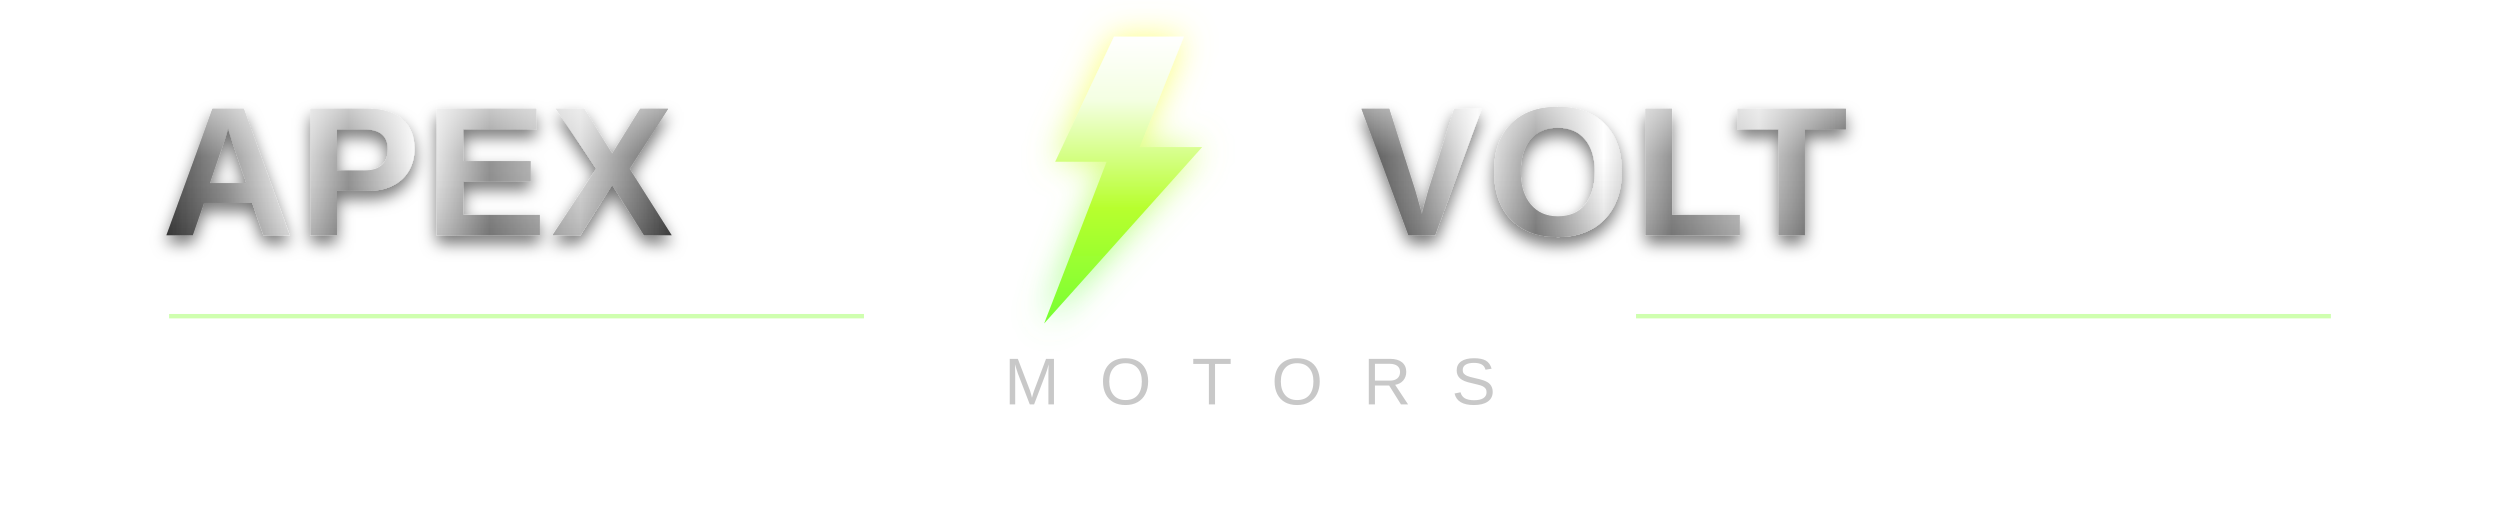
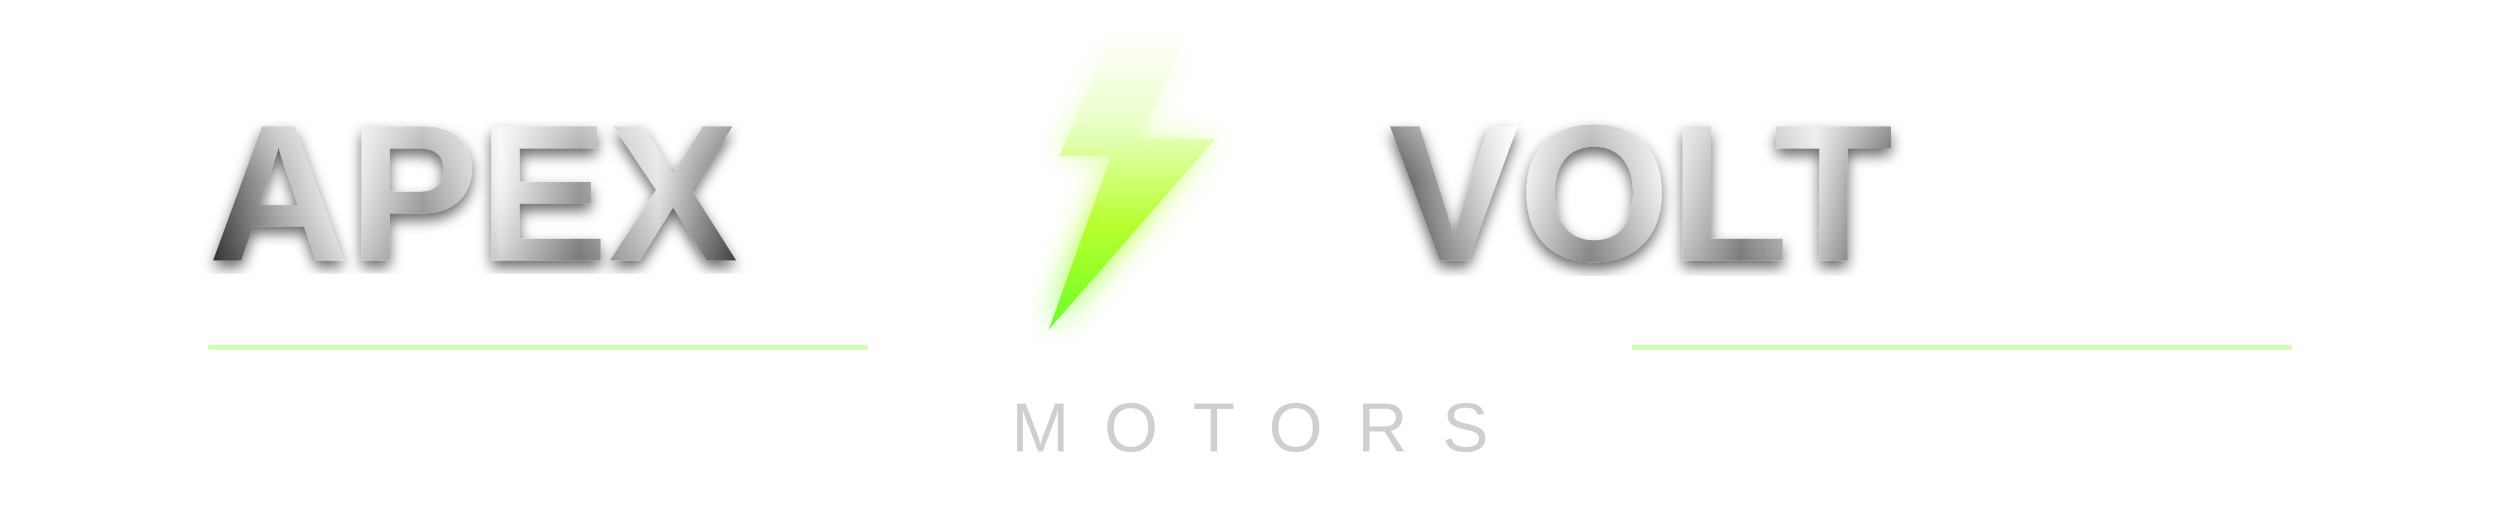
- <svg xmlns="http://www.w3.org/2000/svg" width="680" height="140" viewBox="0 0 680 140" fill="none">
+ <svg xmlns="http://www.w3.org/2000/svg" width="720" height="150" viewBox="0 0 720 150">
  <defs>
-     <linearGradient id="chromeBase" x1="0" y1="0" x2="1" y2="0">
-       <stop offset="0%" stop-color="#3f3f3f" />
-       <stop offset="12%" stop-color="#8f8f8f" />
-       <stop offset="24%" stop-color="#f8f8f8" />
-       <stop offset="36%" stop-color="#8e8e8e" />
-       <stop offset="50%" stop-color="#ffffff" />
-       <stop offset="64%" stop-color="#8a8a8a" />
-       <stop offset="82%" stop-color="#d7d7d7" />
-       <stop offset="100%" stop-color="#474747" />
+     <linearGradient id="chrome" x1="0%" y1="0%" x2="100%" y2="0%">
+       <stop offset="0%" stop-color="#3a3a3a" />
+       <stop offset="12%" stop-color="#a8a8a8" />
+       <stop offset="25%" stop-color="#ffffff" />
+       <stop offset="40%" stop-color="#9a9a9a" />
+       <stop offset="55%" stop-color="#f5f5f5" />
+       <stop offset="70%" stop-color="#8f8f8f" />
+       <stop offset="85%" stop-color="#e5e5e5" />
+       <stop offset="100%" stop-color="#4a4a4a" />
    </linearGradient>
-     <linearGradient id="chromeTop" x1="0" y1="0" x2="0" y2="1">
-       <stop offset="0%" stop-color="#ffffff" stop-opacity="0.95" />
-       <stop offset="38%" stop-color="#ffffff" stop-opacity="0.15" />
-       <stop offset="100%" stop-color="#000000" stop-opacity="0.28" />
+     <linearGradient id="chromeTop" x1="0%" y1="0%" x2="0%" y2="100%">
+       <stop offset="0%" stop-color="#ffffff" stop-opacity="0.9" />
+       <stop offset="40%" stop-color="#ffffff" stop-opacity="0.2" />
+       <stop offset="100%" stop-color="#000000" stop-opacity="0.3" />
    </linearGradient>
-     <linearGradient id="boltGrad" x1="0" y1="0" x2="0" y2="1">
+     <linearGradient id="bolt" x1="0%" y1="0%" x2="0%" y2="100%">
      <stop offset="0%" stop-color="#ffffff" />
-       <stop offset="22%" stop-color="#f4ffe2" />
-       <stop offset="60%" stop-color="#b7ff2d" />
-       <stop offset="100%" stop-color="#77ff33" />
+       <stop offset="30%" stop-color="#eaffc7" />
+       <stop offset="65%" stop-color="#b7ff2d" />
+       <stop offset="100%" stop-color="#6cff2b" />
    </linearGradient>
-     <filter id="greenGlow" x="-80%" y="-80%" width="260%" height="260%">
-       <feGaussianBlur stdDeviation="4.5" result="blur" />
-       <feColorMatrix in="blur" type="matrix" values="1 0 0 0 0                 0 1 0 0 0.95                 0 0 0 0 0.15                 0 0 0 0.9 0" />
+     <filter id="shadow">
+       <feDropShadow dx="0" dy="2" stdDeviation="2" flood-color="#000" flood-opacity="0.6" />
+     </filter>
+     <filter id="glow">
+       <feGaussianBlur stdDeviation="4" result="blur" />
      <feMerge>
-         <feMergeNode />
+         <feMergeNode in="blur" />
        <feMergeNode in="SourceGraphic" />
      </feMerge>
    </filter>
-     <filter id="shadow" x="-20%" y="-20%" width="140%" height="180%">
-       <feDropShadow dx="0" dy="2.2" stdDeviation="2.1" flood-color="#000000" flood-opacity="0.55" />
-     </filter>
-     <style>
-       .word {
-         font-family: Arial, Helvetica, sans-serif;
-         font-weight: 800;
-         font-size: 50px;
-         letter-spacing: 1px;
-         fill: url(#chromeBase);
-         filter: url(#shadow);
-       }
-       .wordHighlight {
-         font-family: Arial, Helvetica, sans-serif;
-         font-weight: 800;
-         font-size: 50px;
-         letter-spacing: 1px;
-         fill: url(#chromeTop);
-         opacity: 0.55;
-       }
-       .motors {
-         font-family: Arial, Helvetica, sans-serif;
-         font-weight: 500;
-         font-size: 18px;
-         letter-spacing: 11px;
-         fill: #c8c8c8;
-       }
-     </style>
  </defs>
-   <text class="word" x="44" y="64">APEX</text>
-   <text class="wordHighlight" x="44" y="64">APEX</text>
-   <text class="word" x="370" y="64">VOLT</text>
-   <text class="wordHighlight" x="370" y="64">VOLT</text>
-   <g transform="translate(275 10)" filter="url(#greenGlow)">
-     <path d="M28 0          L12 34          L26 34          L9 78          L52 30          L35 30          L47 0          Z" fill="url(#boltGrad)" />
+   <text x="60" y="75" font-size="56" font-weight="800" font-family="Arial, Helvetica, sans-serif" fill="url(#chrome)" filter="url(#shadow)">
+     APEX
+   </text>
+   <text x="60" y="75" font-size="56" font-weight="800" font-family="Arial, Helvetica, sans-serif" fill="url(#chromeTop)" opacity="0.5">
+     APEX
+   </text>
+   <text x="400" y="75" font-size="56" font-weight="800" font-family="Arial, Helvetica, sans-serif" fill="url(#chrome)" filter="url(#shadow)">
+     VOLT
+   </text>
+   <text x="400" y="75" font-size="56" font-weight="800" font-family="Arial, Helvetica, sans-serif" fill="url(#chromeTop)" opacity="0.5">
+     VOLT
+   </text>
+   <g transform="translate(290,10)" filter="url(#glow)">
+     <path d="M30 0 L15 35 L30 35 L12 85 L60 30 L38 30 L52 0 Z" fill="url(#bolt)" />
  </g>
-   <line x1="46" y1="86" x2="235" y2="86" stroke="#8dff42" stroke-opacity="0.42" stroke-width="1.2" />
-   <line x1="445" y1="86" x2="634" y2="86" stroke="#8dff42" stroke-opacity="0.42" stroke-width="1.2" />
-   <text class="motors" x="340" y="110" text-anchor="middle">MOTORS</text>
+   <line x1="60" y1="100" x2="250" y2="100" stroke="#8cff3f" stroke-opacity="0.4" stroke-width="1.4" />
+   <line x1="470" y1="100" x2="660" y2="100" stroke="#8cff3f" stroke-opacity="0.4" stroke-width="1.4" />
+   <text x="360" y="130" text-anchor="middle" font-size="20" letter-spacing="10" font-family="Arial, Helvetica, sans-serif" fill="#cfcfcf">
+     MOTORS
+   </text>
</svg>
